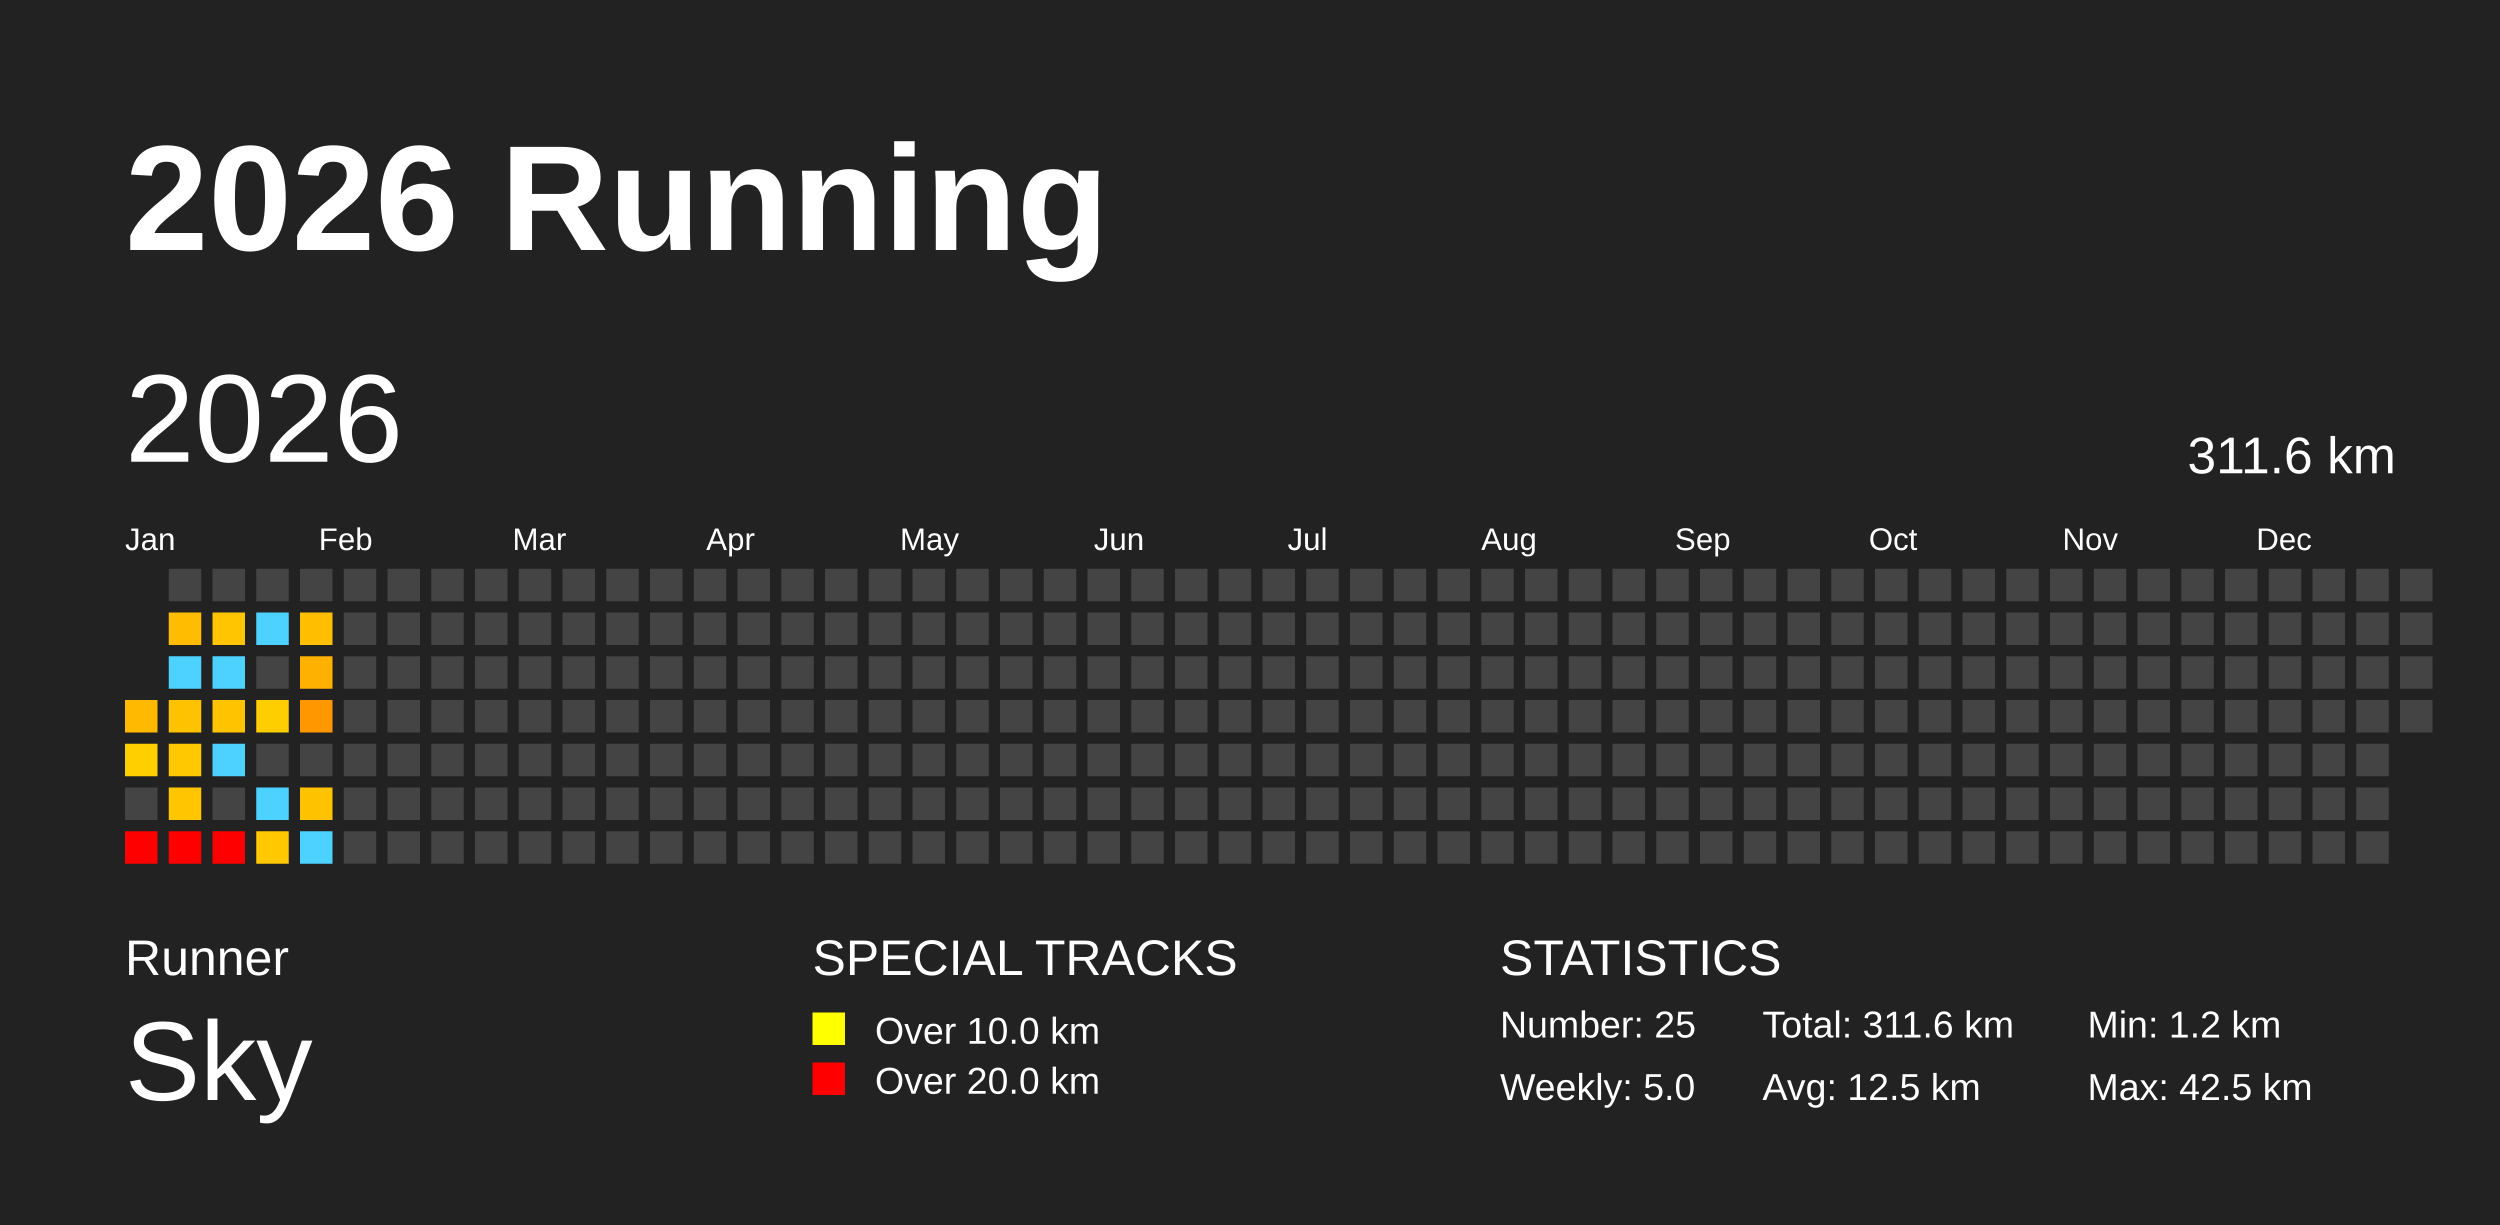
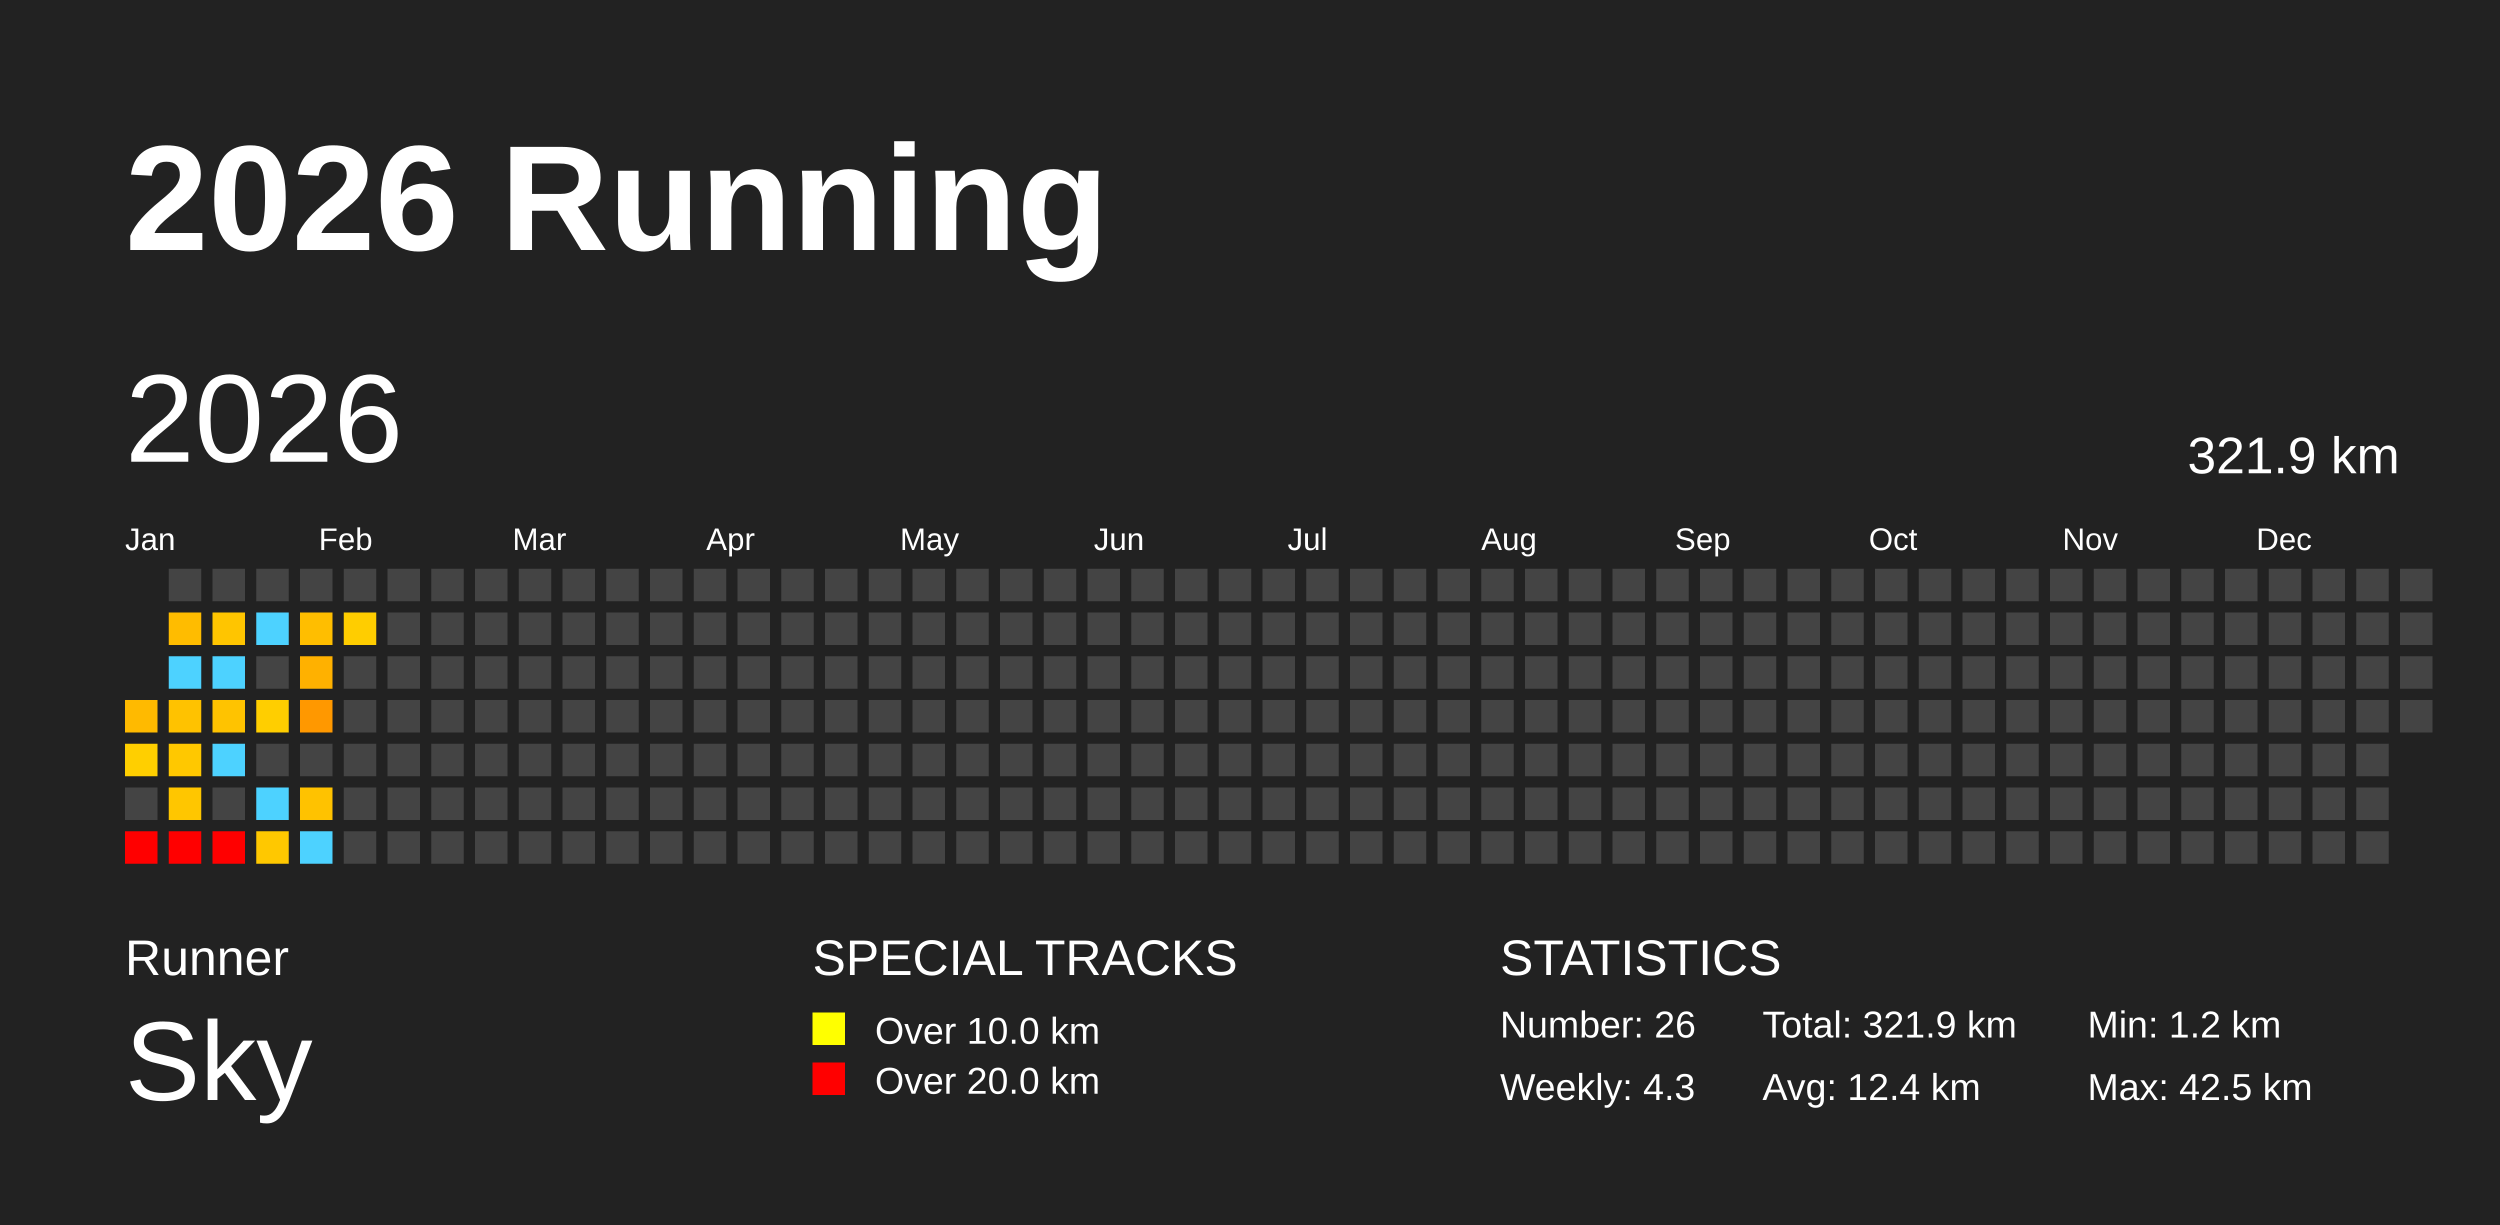
<svg xmlns="http://www.w3.org/2000/svg" baseProfile="full" height="98mm" version="1.1" viewBox="0,0,200,98" width="200mm">
  <defs />
  <rect fill="#222222" height="98" width="200" x="0" y="0" />
  <text fill="#FFFFFF" style="font-size:12px; font-family:Arial; font-weight:bold;" x="10" y="20">2026 Running</text>
  <text fill="#FFFFFF" style="font-size:4px; font-family:Arial" x="10" y="78">Runner</text>
  <text fill="#FFFFFF" style="font-size:9px; font-family:Arial" x="10" y="88">Sky</text>
  <text fill="#FFFFFF" style="font-size:4px; font-family:Arial" x="65" y="78">SPECIAL TRACKS</text>
  <rect fill="yellow" height="2.6" width="2.6" x="65" y="81" />
  <text fill="#FFFFFF" style="font-size:3px; font-family:Arial" x="70" y="83.5">Over 10.0 km</text>
  <rect fill="red" height="2.6" width="2.6" x="65" y="85" />
  <text fill="#FFFFFF" style="font-size:3px; font-family:Arial" x="70" y="87.5">Over 20.0 km</text>
  <text fill="#FFFFFF" style="font-size:4px; font-family:Arial" x="120" y="78">STATISTICS</text>
-   <text fill="#FFFFFF" style="font-size:3px; font-family:Arial" x="120" y="83">Number: 25</text>
-   <text fill="#FFFFFF" style="font-size:3px; font-family:Arial" x="120" y="88">Weekly: 5.0</text>
-   <text fill="#FFFFFF" style="font-size:3px; font-family:Arial" x="141" y="83">Total: 311.6 km</text>
-   <text fill="#FFFFFF" style="font-size:3px; font-family:Arial" x="141" y="88">Avg: 12.5 km</text>
+   <text fill="#FFFFFF" style="font-size:3px; font-family:Arial" x="120" y="83">Number: 26</text>
+   <text fill="#FFFFFF" style="font-size:3px; font-family:Arial" x="120" y="88">Weekly: 4.3</text>
+   <text fill="#FFFFFF" style="font-size:3px; font-family:Arial" x="141" y="83">Total: 321.9 km</text>
+   <text fill="#FFFFFF" style="font-size:3px; font-family:Arial" x="141" y="88">Avg: 12.4 km</text>
  <text fill="#FFFFFF" style="font-size:3px; font-family:Arial" x="167" y="83">Min: 1.2 km</text>
  <text fill="#FFFFFF" style="font-size:3px; font-family:Arial" x="167" y="88">Max: 42.5 km</text>
  <text dominant-baseline="hanging" fill="#FFFFFF" style="font-size:10.0px; font-family:Arial;" x="10" y="30">2026</text>
-   <text dominant-baseline="hanging" fill="#FFFFFF" style="font-size:4.125px; font-family:Arial;" x="175" y="35">311.6 km</text>
+   <text dominant-baseline="hanging" fill="#FFFFFF" style="font-size:4.125px; font-family:Arial;" x="175" y="35">321.9 km</text>
  <text fill="#FFFFFF" style="font-size:2.5px; font-family:Arial" x="10.0" y="44">Jan</text>
  <text fill="#FFFFFF" style="font-size:2.5px; font-family:Arial" x="25.5" y="44">Feb</text>
  <text fill="#FFFFFF" style="font-size:2.5px; font-family:Arial" x="41.0" y="44">Mar</text>
  <text fill="#FFFFFF" style="font-size:2.5px; font-family:Arial" x="56.5" y="44">Apr</text>
  <text fill="#FFFFFF" style="font-size:2.5px; font-family:Arial" x="72.0" y="44">May</text>
  <text fill="#FFFFFF" style="font-size:2.5px; font-family:Arial" x="87.5" y="44">Jun</text>
  <text fill="#FFFFFF" style="font-size:2.5px; font-family:Arial" x="103.0" y="44">Jul</text>
  <text fill="#FFFFFF" style="font-size:2.5px; font-family:Arial" x="118.5" y="44">Aug</text>
  <text fill="#FFFFFF" style="font-size:2.5px; font-family:Arial" x="134.0" y="44">Sep</text>
  <text fill="#FFFFFF" style="font-size:2.5px; font-family:Arial" x="149.5" y="44">Oct</text>
  <text fill="#FFFFFF" style="font-size:2.5px; font-family:Arial" x="165.0" y="44">Nov</text>
  <text fill="#FFFFFF" style="font-size:2.5px; font-family:Arial" x="180.5" y="44">Dec</text>
  <rect fill="#ffba00" height="2.6" width="2.6" x="10.0" y="56.0" />
  <rect fill="#ffcf00" height="2.6" width="2.6" x="10.0" y="59.5" />
  <rect fill="#444444" height="2.6" width="2.6" x="10.0" y="63.0" />
  <rect fill="red" height="2.6" width="2.6" x="10.0" y="66.5" />
  <rect fill="#444444" height="2.6" width="2.6" x="13.5" y="45.5" />
  <rect fill="#ffbc00" height="2.6" width="2.6" x="13.5" y="49.0" />
  <rect fill="#4dd2ff" height="2.6" width="2.6" x="13.5" y="52.5" />
  <rect fill="#ffc200" height="2.6" width="2.6" x="13.5" y="56.0" />
  <rect fill="#ffc800" height="2.6" width="2.6" x="13.5" y="59.5" />
  <rect fill="#ffc600" height="2.6" width="2.6" x="13.5" y="63.0" />
  <rect fill="red" height="2.6" width="2.6" x="13.5" y="66.5" />
  <rect fill="#444444" height="2.6" width="2.6" x="17.0" y="45.5" />
  <rect fill="#ffc500" height="2.6" width="2.6" x="17.0" y="49.0" />
  <rect fill="#4dd2ff" height="2.6" width="2.6" x="17.0" y="52.5" />
  <rect fill="#ffc300" height="2.6" width="2.6" x="17.0" y="56.0" />
  <rect fill="#4dd2ff" height="2.6" width="2.6" x="17.0" y="59.5" />
  <rect fill="#444444" height="2.6" width="2.6" x="17.0" y="63.0" />
  <rect fill="red" height="2.6" width="2.6" x="17.0" y="66.5" />
  <rect fill="#444444" height="2.6" width="2.6" x="20.5" y="45.5" />
  <rect fill="#4dd2ff" height="2.6" width="2.6" x="20.5" y="49.0" />
  <rect fill="#444444" height="2.6" width="2.6" x="20.5" y="52.5" />
  <rect fill="#ffce00" height="2.6" width="2.6" x="20.5" y="56.0" />
  <rect fill="#444444" height="2.6" width="2.6" x="20.5" y="59.5" />
  <rect fill="#4dd2ff" height="2.6" width="2.6" x="20.5" y="63.0" />
  <rect fill="#ffc800" height="2.6" width="2.6" x="20.5" y="66.5" />
  <rect fill="#444444" height="2.6" width="2.6" x="24.0" y="45.5" />
  <rect fill="#ffbe00" height="2.6" width="2.6" x="24.0" y="49.0" />
  <rect fill="#ffb100" height="2.6" width="2.6" x="24.0" y="52.5" />
  <rect fill="#ff9800" height="2.6" width="2.6" x="24.0" y="56.0" />
  <rect fill="#444444" height="2.6" width="2.6" x="24.0" y="59.5" />
  <rect fill="#ffc200" height="2.6" width="2.6" x="24.0" y="63.0" />
  <rect fill="#4dd2ff" height="2.6" width="2.6" x="24.0" y="66.5" />
  <rect fill="#444444" height="2.6" width="2.6" x="27.5" y="45.5" />
-   <rect fill="#444444" height="2.6" width="2.6" x="27.5" y="49.0" />
+   <rect fill="#ffcd00" height="2.6" width="2.6" x="27.5" y="49.0" />
  <rect fill="#444444" height="2.6" width="2.6" x="27.5" y="52.5" />
  <rect fill="#444444" height="2.6" width="2.6" x="27.5" y="56.0" />
  <rect fill="#444444" height="2.6" width="2.6" x="27.5" y="59.5" />
  <rect fill="#444444" height="2.6" width="2.6" x="27.5" y="63.0" />
  <rect fill="#444444" height="2.6" width="2.6" x="27.5" y="66.5" />
  <rect fill="#444444" height="2.6" width="2.6" x="31.0" y="45.5" />
  <rect fill="#444444" height="2.6" width="2.6" x="31.0" y="49.0" />
  <rect fill="#444444" height="2.6" width="2.6" x="31.0" y="52.5" />
  <rect fill="#444444" height="2.6" width="2.6" x="31.0" y="56.0" />
  <rect fill="#444444" height="2.6" width="2.6" x="31.0" y="59.5" />
  <rect fill="#444444" height="2.6" width="2.6" x="31.0" y="63.0" />
  <rect fill="#444444" height="2.6" width="2.6" x="31.0" y="66.5" />
  <rect fill="#444444" height="2.6" width="2.6" x="34.5" y="45.5" />
  <rect fill="#444444" height="2.6" width="2.6" x="34.5" y="49.0" />
  <rect fill="#444444" height="2.6" width="2.6" x="34.5" y="52.5" />
  <rect fill="#444444" height="2.6" width="2.6" x="34.5" y="56.0" />
  <rect fill="#444444" height="2.6" width="2.6" x="34.5" y="59.5" />
  <rect fill="#444444" height="2.6" width="2.6" x="34.5" y="63.0" />
  <rect fill="#444444" height="2.6" width="2.6" x="34.5" y="66.5" />
  <rect fill="#444444" height="2.6" width="2.6" x="38.0" y="45.5" />
  <rect fill="#444444" height="2.6" width="2.6" x="38.0" y="49.0" />
  <rect fill="#444444" height="2.6" width="2.6" x="38.0" y="52.5" />
  <rect fill="#444444" height="2.6" width="2.6" x="38.0" y="56.0" />
  <rect fill="#444444" height="2.6" width="2.6" x="38.0" y="59.5" />
  <rect fill="#444444" height="2.6" width="2.6" x="38.0" y="63.0" />
  <rect fill="#444444" height="2.6" width="2.6" x="38.0" y="66.5" />
  <rect fill="#444444" height="2.6" width="2.6" x="41.5" y="45.5" />
  <rect fill="#444444" height="2.6" width="2.6" x="41.5" y="49.0" />
  <rect fill="#444444" height="2.6" width="2.6" x="41.5" y="52.5" />
  <rect fill="#444444" height="2.6" width="2.6" x="41.5" y="56.0" />
  <rect fill="#444444" height="2.6" width="2.6" x="41.5" y="59.5" />
  <rect fill="#444444" height="2.6" width="2.6" x="41.5" y="63.0" />
  <rect fill="#444444" height="2.6" width="2.6" x="41.5" y="66.5" />
  <rect fill="#444444" height="2.6" width="2.6" x="45.0" y="45.5" />
  <rect fill="#444444" height="2.6" width="2.6" x="45.0" y="49.0" />
  <rect fill="#444444" height="2.6" width="2.6" x="45.0" y="52.5" />
  <rect fill="#444444" height="2.6" width="2.6" x="45.0" y="56.0" />
  <rect fill="#444444" height="2.6" width="2.6" x="45.0" y="59.5" />
  <rect fill="#444444" height="2.6" width="2.6" x="45.0" y="63.0" />
  <rect fill="#444444" height="2.6" width="2.6" x="45.0" y="66.5" />
  <rect fill="#444444" height="2.6" width="2.6" x="48.5" y="45.5" />
  <rect fill="#444444" height="2.6" width="2.6" x="48.5" y="49.0" />
  <rect fill="#444444" height="2.6" width="2.6" x="48.5" y="52.5" />
  <rect fill="#444444" height="2.6" width="2.6" x="48.5" y="56.0" />
  <rect fill="#444444" height="2.6" width="2.6" x="48.5" y="59.5" />
  <rect fill="#444444" height="2.6" width="2.6" x="48.5" y="63.0" />
  <rect fill="#444444" height="2.6" width="2.6" x="48.5" y="66.5" />
  <rect fill="#444444" height="2.6" width="2.6" x="52.0" y="45.5" />
  <rect fill="#444444" height="2.6" width="2.6" x="52.0" y="49.0" />
  <rect fill="#444444" height="2.6" width="2.6" x="52.0" y="52.5" />
  <rect fill="#444444" height="2.6" width="2.6" x="52.0" y="56.0" />
  <rect fill="#444444" height="2.6" width="2.6" x="52.0" y="59.5" />
  <rect fill="#444444" height="2.6" width="2.6" x="52.0" y="63.0" />
  <rect fill="#444444" height="2.6" width="2.6" x="52.0" y="66.5" />
  <rect fill="#444444" height="2.6" width="2.6" x="55.5" y="45.5" />
  <rect fill="#444444" height="2.6" width="2.6" x="55.5" y="49.0" />
  <rect fill="#444444" height="2.6" width="2.6" x="55.5" y="52.5" />
  <rect fill="#444444" height="2.6" width="2.6" x="55.5" y="56.0" />
  <rect fill="#444444" height="2.6" width="2.6" x="55.5" y="59.5" />
  <rect fill="#444444" height="2.6" width="2.6" x="55.5" y="63.0" />
  <rect fill="#444444" height="2.6" width="2.6" x="55.5" y="66.5" />
  <rect fill="#444444" height="2.6" width="2.6" x="59.0" y="45.5" />
  <rect fill="#444444" height="2.6" width="2.6" x="59.0" y="49.0" />
  <rect fill="#444444" height="2.6" width="2.6" x="59.0" y="52.5" />
  <rect fill="#444444" height="2.6" width="2.6" x="59.0" y="56.0" />
  <rect fill="#444444" height="2.6" width="2.6" x="59.0" y="59.5" />
  <rect fill="#444444" height="2.6" width="2.6" x="59.0" y="63.0" />
  <rect fill="#444444" height="2.6" width="2.6" x="59.0" y="66.5" />
  <rect fill="#444444" height="2.6" width="2.6" x="62.5" y="45.5" />
  <rect fill="#444444" height="2.6" width="2.6" x="62.5" y="49.0" />
  <rect fill="#444444" height="2.6" width="2.6" x="62.5" y="52.5" />
  <rect fill="#444444" height="2.6" width="2.6" x="62.5" y="56.0" />
  <rect fill="#444444" height="2.6" width="2.6" x="62.5" y="59.5" />
  <rect fill="#444444" height="2.6" width="2.6" x="62.5" y="63.0" />
  <rect fill="#444444" height="2.6" width="2.6" x="62.5" y="66.5" />
  <rect fill="#444444" height="2.6" width="2.6" x="66.0" y="45.5" />
  <rect fill="#444444" height="2.6" width="2.6" x="66.0" y="49.0" />
  <rect fill="#444444" height="2.6" width="2.6" x="66.0" y="52.5" />
  <rect fill="#444444" height="2.6" width="2.6" x="66.0" y="56.0" />
  <rect fill="#444444" height="2.6" width="2.6" x="66.0" y="59.5" />
  <rect fill="#444444" height="2.6" width="2.6" x="66.0" y="63.0" />
  <rect fill="#444444" height="2.6" width="2.6" x="66.0" y="66.5" />
  <rect fill="#444444" height="2.6" width="2.6" x="69.5" y="45.5" />
  <rect fill="#444444" height="2.6" width="2.6" x="69.5" y="49.0" />
  <rect fill="#444444" height="2.6" width="2.6" x="69.5" y="52.5" />
  <rect fill="#444444" height="2.6" width="2.6" x="69.5" y="56.0" />
  <rect fill="#444444" height="2.6" width="2.6" x="69.5" y="59.5" />
  <rect fill="#444444" height="2.6" width="2.6" x="69.5" y="63.0" />
  <rect fill="#444444" height="2.6" width="2.6" x="69.5" y="66.5" />
  <rect fill="#444444" height="2.6" width="2.6" x="73.0" y="45.5" />
  <rect fill="#444444" height="2.6" width="2.6" x="73.0" y="49.0" />
  <rect fill="#444444" height="2.6" width="2.6" x="73.0" y="52.5" />
  <rect fill="#444444" height="2.6" width="2.6" x="73.0" y="56.0" />
  <rect fill="#444444" height="2.6" width="2.6" x="73.0" y="59.5" />
  <rect fill="#444444" height="2.6" width="2.6" x="73.0" y="63.0" />
  <rect fill="#444444" height="2.6" width="2.6" x="73.0" y="66.5" />
  <rect fill="#444444" height="2.6" width="2.6" x="76.5" y="45.5" />
  <rect fill="#444444" height="2.6" width="2.6" x="76.5" y="49.0" />
  <rect fill="#444444" height="2.6" width="2.6" x="76.5" y="52.5" />
  <rect fill="#444444" height="2.6" width="2.6" x="76.5" y="56.0" />
  <rect fill="#444444" height="2.6" width="2.6" x="76.5" y="59.5" />
  <rect fill="#444444" height="2.6" width="2.6" x="76.5" y="63.0" />
  <rect fill="#444444" height="2.6" width="2.6" x="76.5" y="66.5" />
  <rect fill="#444444" height="2.6" width="2.6" x="80.0" y="45.5" />
  <rect fill="#444444" height="2.6" width="2.6" x="80.0" y="49.0" />
  <rect fill="#444444" height="2.6" width="2.6" x="80.0" y="52.5" />
  <rect fill="#444444" height="2.6" width="2.6" x="80.0" y="56.0" />
  <rect fill="#444444" height="2.6" width="2.6" x="80.0" y="59.5" />
  <rect fill="#444444" height="2.6" width="2.6" x="80.0" y="63.0" />
  <rect fill="#444444" height="2.6" width="2.6" x="80.0" y="66.5" />
  <rect fill="#444444" height="2.6" width="2.6" x="83.5" y="45.5" />
  <rect fill="#444444" height="2.6" width="2.6" x="83.5" y="49.0" />
  <rect fill="#444444" height="2.6" width="2.6" x="83.5" y="52.5" />
  <rect fill="#444444" height="2.6" width="2.6" x="83.5" y="56.0" />
  <rect fill="#444444" height="2.6" width="2.6" x="83.5" y="59.5" />
  <rect fill="#444444" height="2.6" width="2.6" x="83.5" y="63.0" />
  <rect fill="#444444" height="2.6" width="2.6" x="83.5" y="66.5" />
  <rect fill="#444444" height="2.6" width="2.6" x="87.0" y="45.5" />
  <rect fill="#444444" height="2.6" width="2.6" x="87.0" y="49.0" />
  <rect fill="#444444" height="2.6" width="2.6" x="87.0" y="52.5" />
  <rect fill="#444444" height="2.6" width="2.6" x="87.0" y="56.0" />
  <rect fill="#444444" height="2.6" width="2.6" x="87.0" y="59.5" />
  <rect fill="#444444" height="2.6" width="2.6" x="87.0" y="63.0" />
  <rect fill="#444444" height="2.6" width="2.6" x="87.0" y="66.5" />
  <rect fill="#444444" height="2.6" width="2.6" x="90.5" y="45.5" />
  <rect fill="#444444" height="2.6" width="2.6" x="90.5" y="49.0" />
  <rect fill="#444444" height="2.6" width="2.6" x="90.5" y="52.5" />
  <rect fill="#444444" height="2.6" width="2.6" x="90.5" y="56.0" />
  <rect fill="#444444" height="2.6" width="2.6" x="90.5" y="59.5" />
  <rect fill="#444444" height="2.6" width="2.6" x="90.5" y="63.0" />
  <rect fill="#444444" height="2.6" width="2.6" x="90.5" y="66.5" />
  <rect fill="#444444" height="2.6" width="2.6" x="94.0" y="45.5" />
  <rect fill="#444444" height="2.6" width="2.6" x="94.0" y="49.0" />
  <rect fill="#444444" height="2.6" width="2.6" x="94.0" y="52.5" />
  <rect fill="#444444" height="2.6" width="2.6" x="94.0" y="56.0" />
  <rect fill="#444444" height="2.6" width="2.6" x="94.0" y="59.5" />
  <rect fill="#444444" height="2.6" width="2.6" x="94.0" y="63.0" />
  <rect fill="#444444" height="2.6" width="2.6" x="94.0" y="66.5" />
  <rect fill="#444444" height="2.6" width="2.6" x="97.5" y="45.5" />
  <rect fill="#444444" height="2.6" width="2.6" x="97.5" y="49.0" />
  <rect fill="#444444" height="2.6" width="2.6" x="97.5" y="52.5" />
  <rect fill="#444444" height="2.6" width="2.6" x="97.5" y="56.0" />
  <rect fill="#444444" height="2.6" width="2.6" x="97.5" y="59.5" />
  <rect fill="#444444" height="2.6" width="2.6" x="97.5" y="63.0" />
  <rect fill="#444444" height="2.6" width="2.6" x="97.5" y="66.5" />
  <rect fill="#444444" height="2.6" width="2.6" x="101.0" y="45.5" />
  <rect fill="#444444" height="2.6" width="2.6" x="101.0" y="49.0" />
  <rect fill="#444444" height="2.6" width="2.6" x="101.0" y="52.5" />
  <rect fill="#444444" height="2.6" width="2.6" x="101.0" y="56.0" />
  <rect fill="#444444" height="2.6" width="2.6" x="101.0" y="59.5" />
  <rect fill="#444444" height="2.6" width="2.6" x="101.0" y="63.0" />
  <rect fill="#444444" height="2.6" width="2.6" x="101.0" y="66.5" />
  <rect fill="#444444" height="2.6" width="2.6" x="104.5" y="45.5" />
  <rect fill="#444444" height="2.6" width="2.6" x="104.5" y="49.0" />
  <rect fill="#444444" height="2.6" width="2.6" x="104.5" y="52.5" />
  <rect fill="#444444" height="2.6" width="2.6" x="104.5" y="56.0" />
  <rect fill="#444444" height="2.6" width="2.6" x="104.5" y="59.5" />
  <rect fill="#444444" height="2.6" width="2.6" x="104.5" y="63.0" />
  <rect fill="#444444" height="2.6" width="2.6" x="104.5" y="66.5" />
  <rect fill="#444444" height="2.6" width="2.6" x="108.0" y="45.5" />
  <rect fill="#444444" height="2.6" width="2.6" x="108.0" y="49.0" />
  <rect fill="#444444" height="2.6" width="2.6" x="108.0" y="52.5" />
  <rect fill="#444444" height="2.6" width="2.6" x="108.0" y="56.0" />
  <rect fill="#444444" height="2.6" width="2.6" x="108.0" y="59.5" />
  <rect fill="#444444" height="2.6" width="2.6" x="108.0" y="63.0" />
  <rect fill="#444444" height="2.6" width="2.6" x="108.0" y="66.5" />
  <rect fill="#444444" height="2.6" width="2.6" x="111.5" y="45.5" />
  <rect fill="#444444" height="2.6" width="2.6" x="111.5" y="49.0" />
  <rect fill="#444444" height="2.6" width="2.6" x="111.5" y="52.5" />
  <rect fill="#444444" height="2.6" width="2.6" x="111.5" y="56.0" />
  <rect fill="#444444" height="2.6" width="2.6" x="111.5" y="59.5" />
  <rect fill="#444444" height="2.6" width="2.6" x="111.5" y="63.0" />
  <rect fill="#444444" height="2.6" width="2.6" x="111.5" y="66.5" />
  <rect fill="#444444" height="2.6" width="2.6" x="115.0" y="45.5" />
  <rect fill="#444444" height="2.6" width="2.6" x="115.0" y="49.0" />
  <rect fill="#444444" height="2.6" width="2.6" x="115.0" y="52.5" />
  <rect fill="#444444" height="2.6" width="2.6" x="115.0" y="56.0" />
  <rect fill="#444444" height="2.6" width="2.6" x="115.0" y="59.5" />
  <rect fill="#444444" height="2.6" width="2.6" x="115.0" y="63.0" />
  <rect fill="#444444" height="2.6" width="2.6" x="115.0" y="66.5" />
  <rect fill="#444444" height="2.6" width="2.6" x="118.5" y="45.5" />
  <rect fill="#444444" height="2.6" width="2.6" x="118.5" y="49.0" />
  <rect fill="#444444" height="2.6" width="2.6" x="118.5" y="52.5" />
  <rect fill="#444444" height="2.6" width="2.6" x="118.5" y="56.0" />
  <rect fill="#444444" height="2.6" width="2.6" x="118.5" y="59.5" />
  <rect fill="#444444" height="2.6" width="2.6" x="118.5" y="63.0" />
  <rect fill="#444444" height="2.6" width="2.6" x="118.5" y="66.5" />
  <rect fill="#444444" height="2.6" width="2.6" x="122.0" y="45.5" />
  <rect fill="#444444" height="2.6" width="2.6" x="122.0" y="49.0" />
  <rect fill="#444444" height="2.6" width="2.6" x="122.0" y="52.5" />
  <rect fill="#444444" height="2.6" width="2.6" x="122.0" y="56.0" />
  <rect fill="#444444" height="2.6" width="2.6" x="122.0" y="59.5" />
  <rect fill="#444444" height="2.6" width="2.6" x="122.0" y="63.0" />
  <rect fill="#444444" height="2.6" width="2.6" x="122.0" y="66.5" />
  <rect fill="#444444" height="2.6" width="2.6" x="125.5" y="45.5" />
  <rect fill="#444444" height="2.6" width="2.6" x="125.5" y="49.0" />
  <rect fill="#444444" height="2.6" width="2.6" x="125.5" y="52.5" />
  <rect fill="#444444" height="2.6" width="2.6" x="125.5" y="56.0" />
  <rect fill="#444444" height="2.6" width="2.6" x="125.5" y="59.5" />
  <rect fill="#444444" height="2.6" width="2.6" x="125.5" y="63.0" />
  <rect fill="#444444" height="2.6" width="2.6" x="125.5" y="66.5" />
  <rect fill="#444444" height="2.6" width="2.6" x="129.0" y="45.5" />
  <rect fill="#444444" height="2.6" width="2.6" x="129.0" y="49.0" />
  <rect fill="#444444" height="2.6" width="2.6" x="129.0" y="52.5" />
  <rect fill="#444444" height="2.6" width="2.6" x="129.0" y="56.0" />
  <rect fill="#444444" height="2.6" width="2.6" x="129.0" y="59.5" />
  <rect fill="#444444" height="2.6" width="2.6" x="129.0" y="63.0" />
  <rect fill="#444444" height="2.6" width="2.6" x="129.0" y="66.5" />
  <rect fill="#444444" height="2.6" width="2.6" x="132.5" y="45.5" />
  <rect fill="#444444" height="2.6" width="2.6" x="132.5" y="49.0" />
  <rect fill="#444444" height="2.6" width="2.6" x="132.5" y="52.5" />
  <rect fill="#444444" height="2.6" width="2.6" x="132.5" y="56.0" />
  <rect fill="#444444" height="2.6" width="2.6" x="132.5" y="59.5" />
  <rect fill="#444444" height="2.6" width="2.6" x="132.5" y="63.0" />
  <rect fill="#444444" height="2.6" width="2.6" x="132.5" y="66.5" />
  <rect fill="#444444" height="2.6" width="2.6" x="136.0" y="45.5" />
  <rect fill="#444444" height="2.6" width="2.6" x="136.0" y="49.0" />
  <rect fill="#444444" height="2.6" width="2.6" x="136.0" y="52.5" />
  <rect fill="#444444" height="2.6" width="2.6" x="136.0" y="56.0" />
  <rect fill="#444444" height="2.6" width="2.6" x="136.0" y="59.5" />
  <rect fill="#444444" height="2.6" width="2.6" x="136.0" y="63.0" />
  <rect fill="#444444" height="2.6" width="2.6" x="136.0" y="66.5" />
  <rect fill="#444444" height="2.6" width="2.6" x="139.5" y="45.5" />
  <rect fill="#444444" height="2.6" width="2.6" x="139.5" y="49.0" />
  <rect fill="#444444" height="2.6" width="2.6" x="139.5" y="52.5" />
  <rect fill="#444444" height="2.6" width="2.6" x="139.5" y="56.0" />
  <rect fill="#444444" height="2.6" width="2.6" x="139.5" y="59.5" />
  <rect fill="#444444" height="2.6" width="2.6" x="139.5" y="63.0" />
  <rect fill="#444444" height="2.6" width="2.6" x="139.5" y="66.5" />
  <rect fill="#444444" height="2.6" width="2.6" x="143.0" y="45.5" />
  <rect fill="#444444" height="2.6" width="2.6" x="143.0" y="49.0" />
  <rect fill="#444444" height="2.6" width="2.6" x="143.0" y="52.5" />
  <rect fill="#444444" height="2.6" width="2.6" x="143.0" y="56.0" />
  <rect fill="#444444" height="2.6" width="2.6" x="143.0" y="59.5" />
  <rect fill="#444444" height="2.6" width="2.6" x="143.0" y="63.0" />
  <rect fill="#444444" height="2.6" width="2.6" x="143.0" y="66.5" />
  <rect fill="#444444" height="2.6" width="2.6" x="146.5" y="45.5" />
  <rect fill="#444444" height="2.6" width="2.6" x="146.5" y="49.0" />
  <rect fill="#444444" height="2.6" width="2.6" x="146.5" y="52.5" />
  <rect fill="#444444" height="2.6" width="2.6" x="146.5" y="56.0" />
  <rect fill="#444444" height="2.6" width="2.6" x="146.5" y="59.5" />
  <rect fill="#444444" height="2.6" width="2.6" x="146.5" y="63.0" />
  <rect fill="#444444" height="2.6" width="2.6" x="146.5" y="66.5" />
  <rect fill="#444444" height="2.6" width="2.6" x="150.0" y="45.5" />
  <rect fill="#444444" height="2.6" width="2.6" x="150.0" y="49.0" />
  <rect fill="#444444" height="2.6" width="2.6" x="150.0" y="52.5" />
  <rect fill="#444444" height="2.6" width="2.6" x="150.0" y="56.0" />
  <rect fill="#444444" height="2.6" width="2.6" x="150.0" y="59.5" />
  <rect fill="#444444" height="2.6" width="2.6" x="150.0" y="63.0" />
  <rect fill="#444444" height="2.6" width="2.6" x="150.0" y="66.5" />
  <rect fill="#444444" height="2.6" width="2.6" x="153.5" y="45.5" />
  <rect fill="#444444" height="2.6" width="2.6" x="153.5" y="49.0" />
  <rect fill="#444444" height="2.6" width="2.6" x="153.5" y="52.5" />
  <rect fill="#444444" height="2.6" width="2.6" x="153.5" y="56.0" />
  <rect fill="#444444" height="2.6" width="2.6" x="153.5" y="59.5" />
  <rect fill="#444444" height="2.6" width="2.6" x="153.5" y="63.0" />
  <rect fill="#444444" height="2.6" width="2.6" x="153.5" y="66.5" />
  <rect fill="#444444" height="2.6" width="2.6" x="157.0" y="45.5" />
  <rect fill="#444444" height="2.6" width="2.6" x="157.0" y="49.0" />
  <rect fill="#444444" height="2.6" width="2.6" x="157.0" y="52.5" />
  <rect fill="#444444" height="2.6" width="2.6" x="157.0" y="56.0" />
  <rect fill="#444444" height="2.6" width="2.6" x="157.0" y="59.5" />
  <rect fill="#444444" height="2.6" width="2.6" x="157.0" y="63.0" />
  <rect fill="#444444" height="2.6" width="2.6" x="157.0" y="66.5" />
  <rect fill="#444444" height="2.6" width="2.6" x="160.5" y="45.5" />
  <rect fill="#444444" height="2.6" width="2.6" x="160.5" y="49.0" />
  <rect fill="#444444" height="2.6" width="2.6" x="160.5" y="52.5" />
  <rect fill="#444444" height="2.6" width="2.6" x="160.5" y="56.0" />
  <rect fill="#444444" height="2.6" width="2.6" x="160.5" y="59.5" />
  <rect fill="#444444" height="2.6" width="2.6" x="160.5" y="63.0" />
  <rect fill="#444444" height="2.6" width="2.6" x="160.5" y="66.5" />
  <rect fill="#444444" height="2.6" width="2.6" x="164.0" y="45.5" />
  <rect fill="#444444" height="2.6" width="2.6" x="164.0" y="49.0" />
  <rect fill="#444444" height="2.6" width="2.6" x="164.0" y="52.5" />
  <rect fill="#444444" height="2.6" width="2.6" x="164.0" y="56.0" />
  <rect fill="#444444" height="2.6" width="2.6" x="164.0" y="59.5" />
  <rect fill="#444444" height="2.6" width="2.6" x="164.0" y="63.0" />
  <rect fill="#444444" height="2.6" width="2.6" x="164.0" y="66.5" />
  <rect fill="#444444" height="2.6" width="2.6" x="167.5" y="45.5" />
  <rect fill="#444444" height="2.6" width="2.6" x="167.5" y="49.0" />
  <rect fill="#444444" height="2.6" width="2.6" x="167.5" y="52.5" />
  <rect fill="#444444" height="2.6" width="2.6" x="167.5" y="56.0" />
  <rect fill="#444444" height="2.6" width="2.6" x="167.5" y="59.5" />
  <rect fill="#444444" height="2.6" width="2.6" x="167.5" y="63.0" />
  <rect fill="#444444" height="2.6" width="2.6" x="167.5" y="66.5" />
  <rect fill="#444444" height="2.6" width="2.6" x="171.0" y="45.5" />
  <rect fill="#444444" height="2.6" width="2.6" x="171.0" y="49.0" />
  <rect fill="#444444" height="2.6" width="2.6" x="171.0" y="52.5" />
  <rect fill="#444444" height="2.6" width="2.6" x="171.0" y="56.0" />
  <rect fill="#444444" height="2.6" width="2.6" x="171.0" y="59.5" />
  <rect fill="#444444" height="2.6" width="2.6" x="171.0" y="63.0" />
  <rect fill="#444444" height="2.6" width="2.6" x="171.0" y="66.5" />
  <rect fill="#444444" height="2.6" width="2.6" x="174.5" y="45.5" />
  <rect fill="#444444" height="2.6" width="2.6" x="174.5" y="49.0" />
  <rect fill="#444444" height="2.6" width="2.6" x="174.5" y="52.5" />
  <rect fill="#444444" height="2.6" width="2.6" x="174.5" y="56.0" />
  <rect fill="#444444" height="2.6" width="2.6" x="174.5" y="59.5" />
  <rect fill="#444444" height="2.6" width="2.6" x="174.5" y="63.0" />
  <rect fill="#444444" height="2.6" width="2.6" x="174.5" y="66.5" />
  <rect fill="#444444" height="2.6" width="2.6" x="178.0" y="45.5" />
  <rect fill="#444444" height="2.6" width="2.6" x="178.0" y="49.0" />
  <rect fill="#444444" height="2.6" width="2.6" x="178.0" y="52.5" />
  <rect fill="#444444" height="2.6" width="2.6" x="178.0" y="56.0" />
  <rect fill="#444444" height="2.6" width="2.6" x="178.0" y="59.5" />
  <rect fill="#444444" height="2.6" width="2.6" x="178.0" y="63.0" />
  <rect fill="#444444" height="2.6" width="2.6" x="178.0" y="66.5" />
  <rect fill="#444444" height="2.6" width="2.6" x="181.5" y="45.5" />
  <rect fill="#444444" height="2.6" width="2.6" x="181.5" y="49.0" />
  <rect fill="#444444" height="2.6" width="2.6" x="181.5" y="52.5" />
  <rect fill="#444444" height="2.6" width="2.6" x="181.5" y="56.0" />
  <rect fill="#444444" height="2.6" width="2.6" x="181.5" y="59.5" />
  <rect fill="#444444" height="2.6" width="2.6" x="181.5" y="63.0" />
  <rect fill="#444444" height="2.6" width="2.6" x="181.5" y="66.5" />
  <rect fill="#444444" height="2.6" width="2.6" x="185.0" y="45.5" />
  <rect fill="#444444" height="2.6" width="2.6" x="185.0" y="49.0" />
  <rect fill="#444444" height="2.6" width="2.6" x="185.0" y="52.5" />
  <rect fill="#444444" height="2.6" width="2.6" x="185.0" y="56.0" />
  <rect fill="#444444" height="2.6" width="2.6" x="185.0" y="59.5" />
  <rect fill="#444444" height="2.6" width="2.6" x="185.0" y="63.0" />
  <rect fill="#444444" height="2.6" width="2.6" x="185.0" y="66.5" />
  <rect fill="#444444" height="2.6" width="2.6" x="188.5" y="45.5" />
  <rect fill="#444444" height="2.6" width="2.6" x="188.5" y="49.0" />
  <rect fill="#444444" height="2.6" width="2.6" x="188.5" y="52.5" />
  <rect fill="#444444" height="2.6" width="2.6" x="188.5" y="56.0" />
  <rect fill="#444444" height="2.6" width="2.6" x="188.5" y="59.5" />
  <rect fill="#444444" height="2.6" width="2.6" x="188.5" y="63.0" />
  <rect fill="#444444" height="2.6" width="2.6" x="188.5" y="66.5" />
  <rect fill="#444444" height="2.6" width="2.6" x="192.0" y="45.5" />
  <rect fill="#444444" height="2.6" width="2.6" x="192.0" y="49.0" />
  <rect fill="#444444" height="2.6" width="2.6" x="192.0" y="52.5" />
  <rect fill="#444444" height="2.6" width="2.6" x="192.0" y="56.0" />
</svg>
